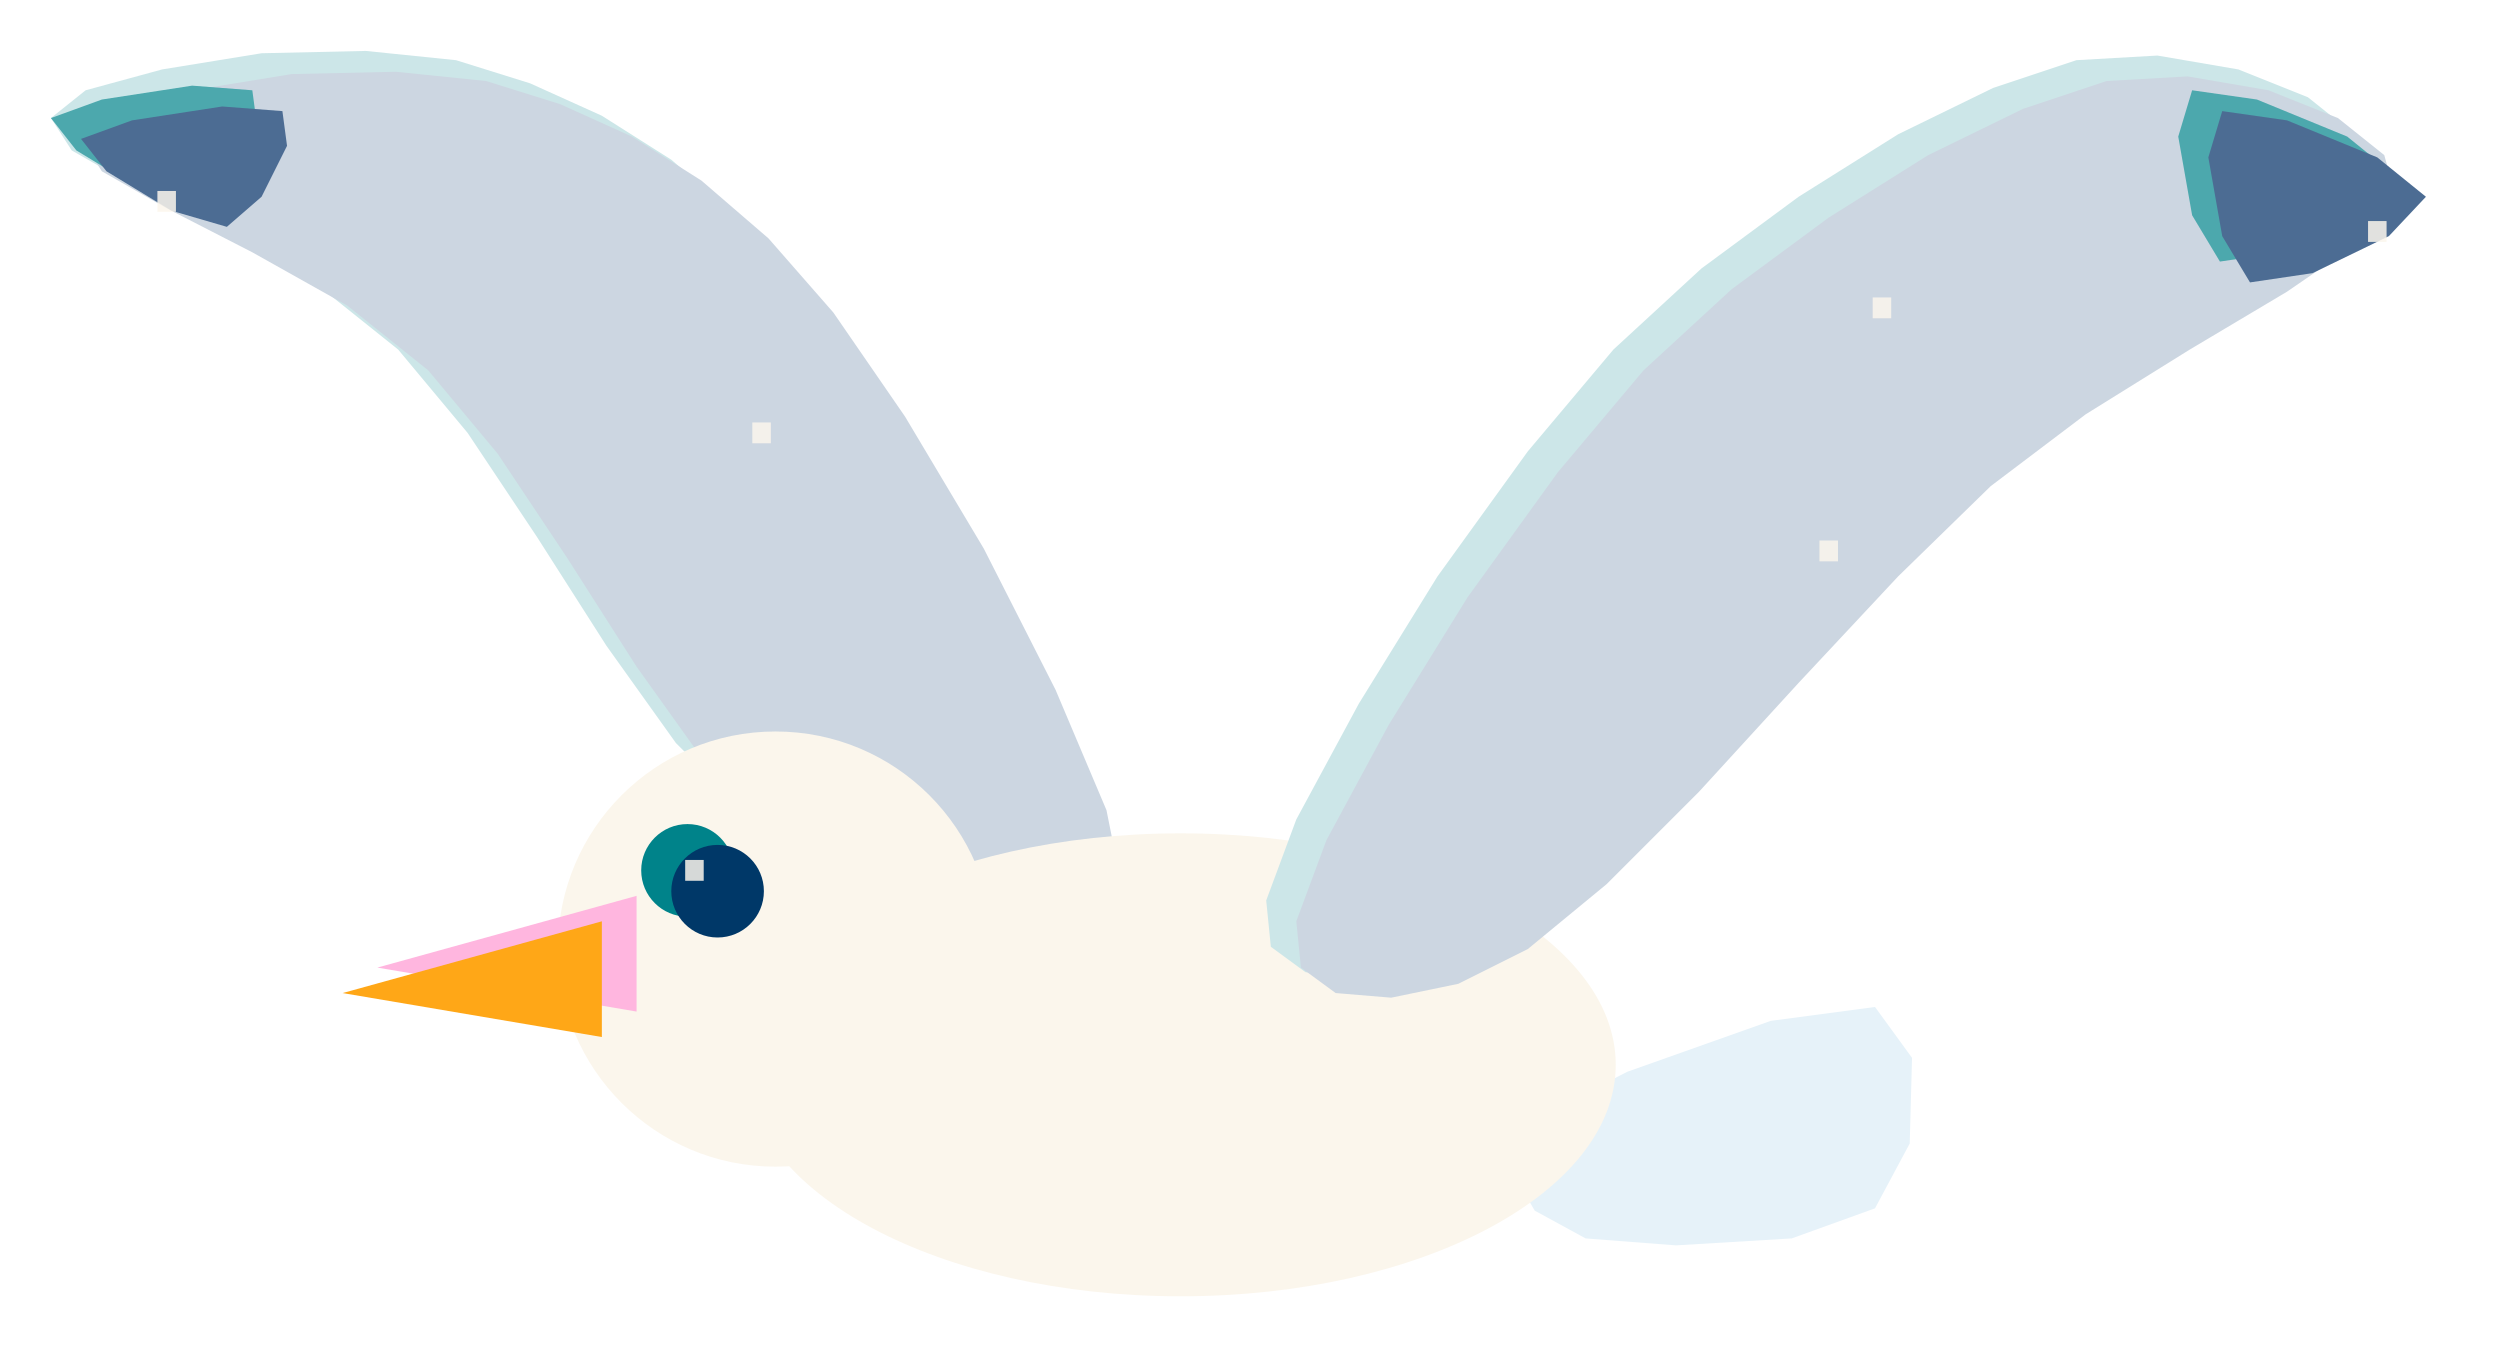
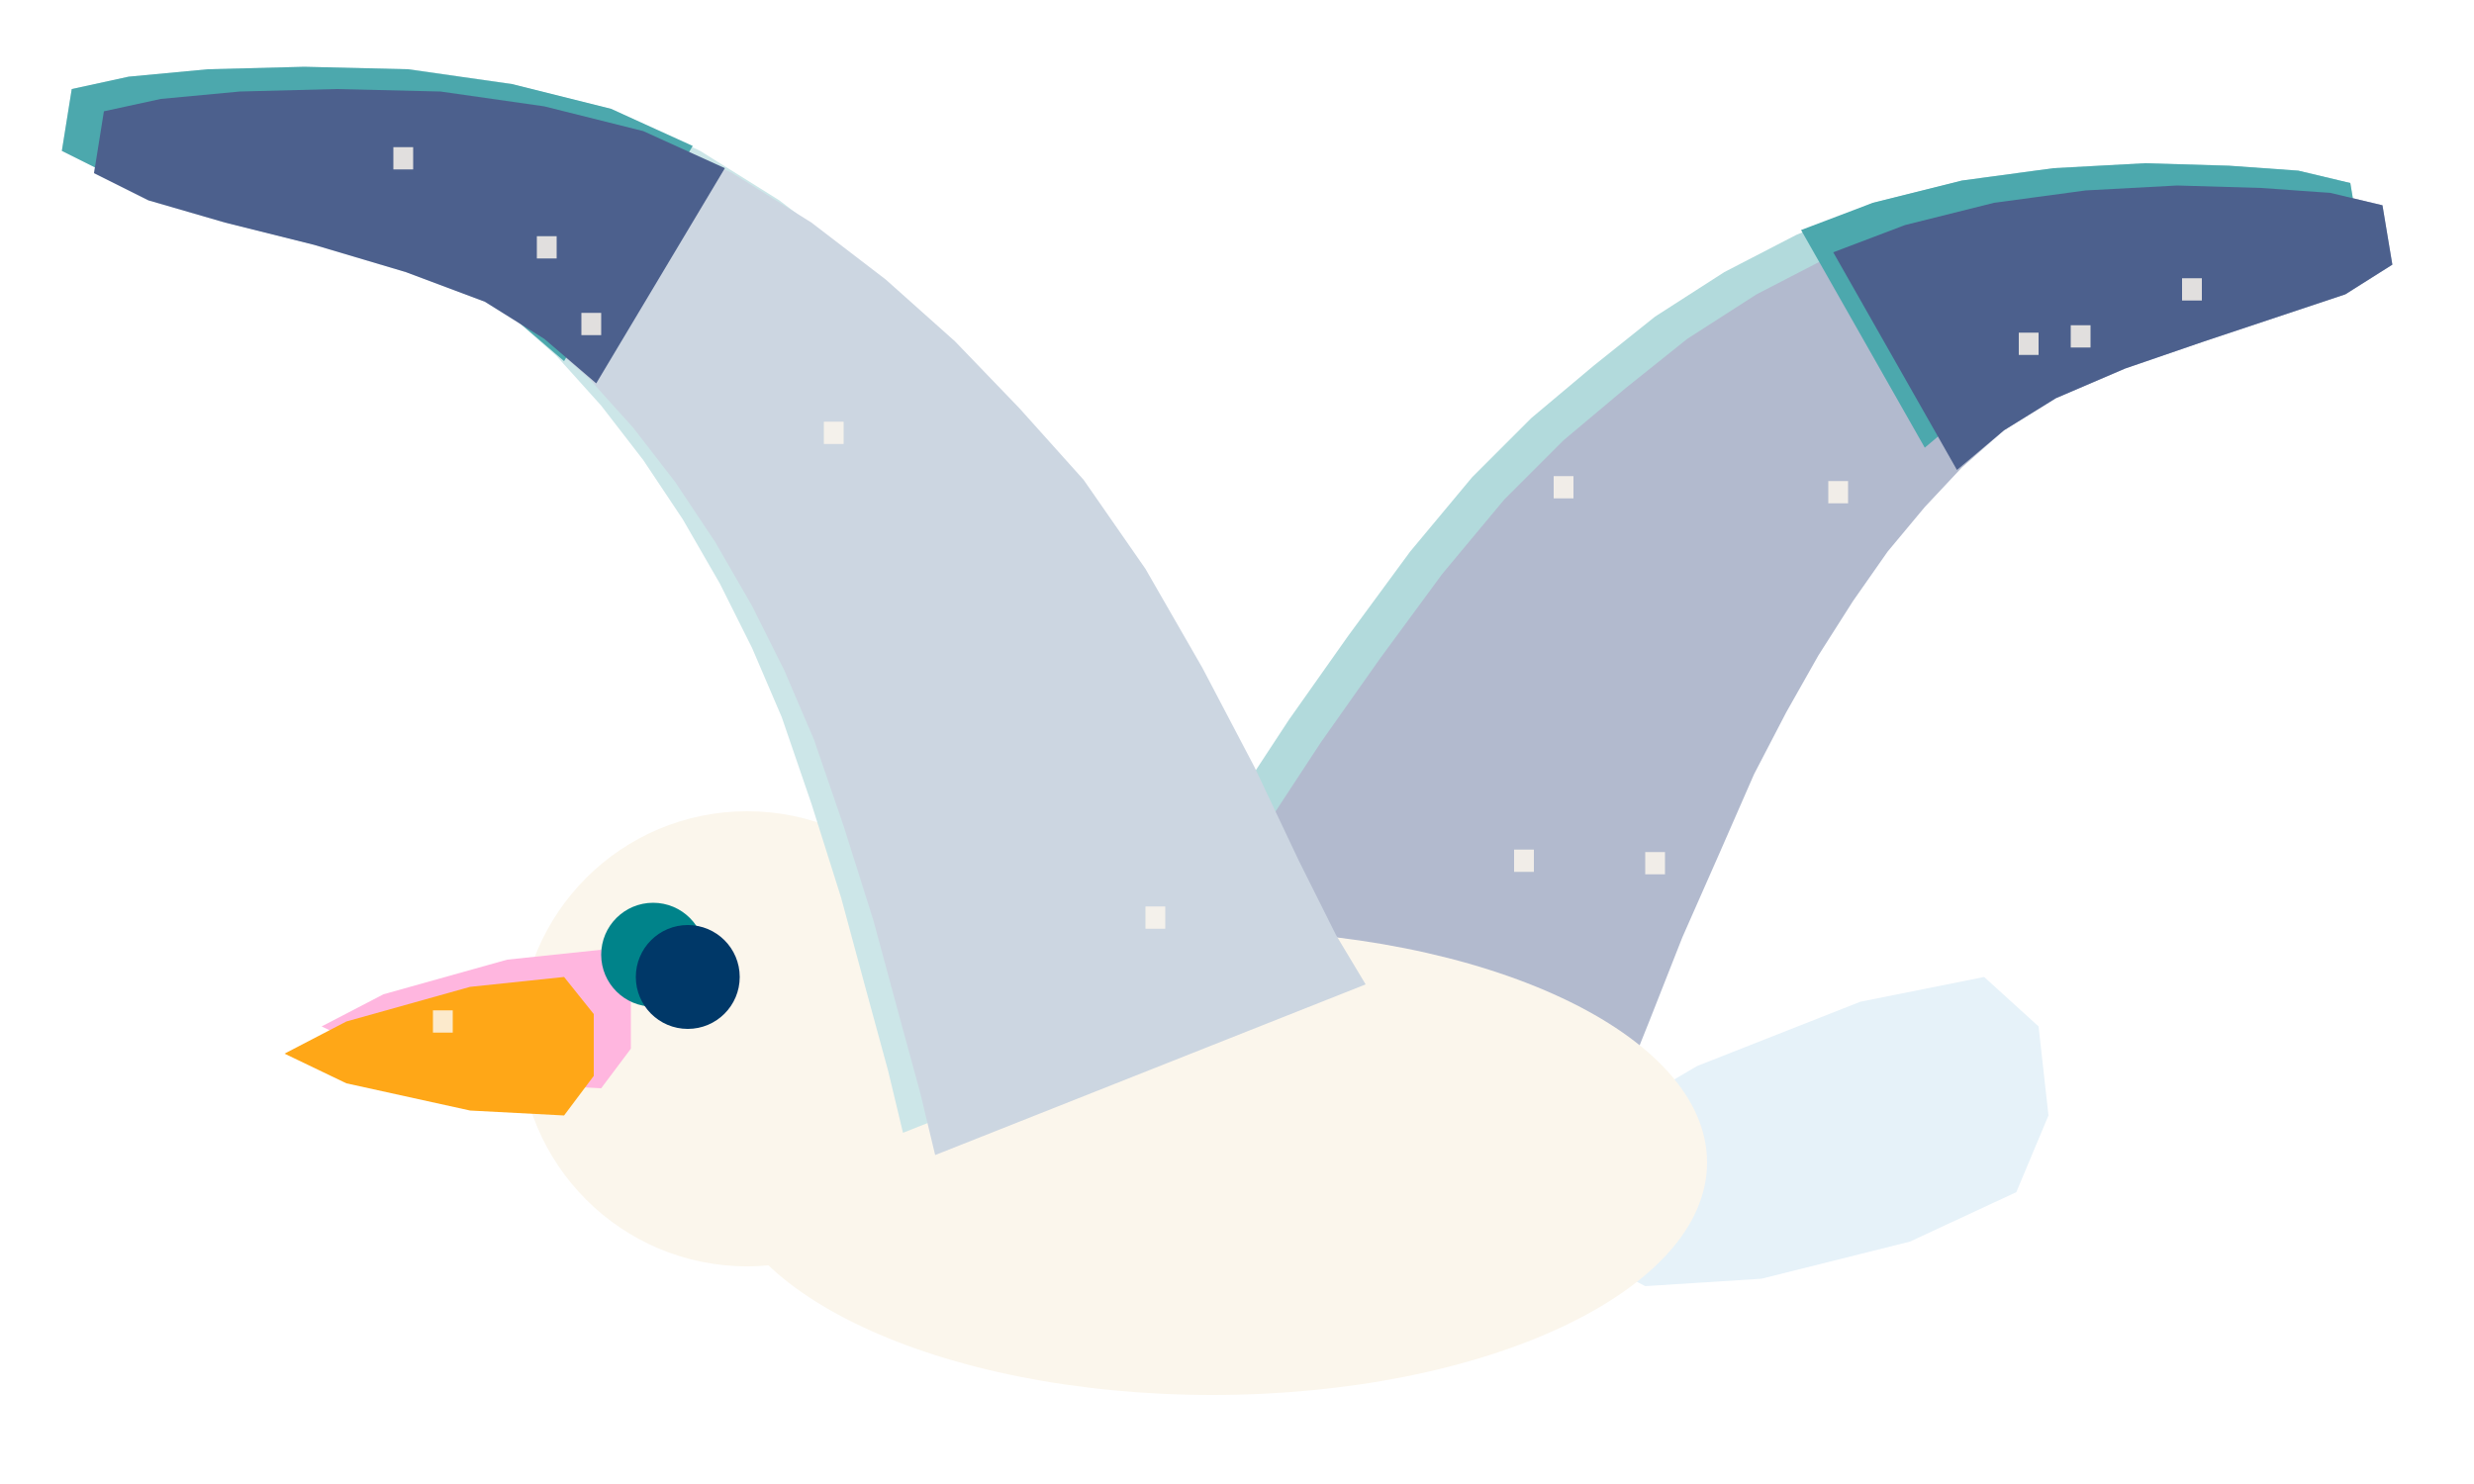
- <svg xmlns="http://www.w3.org/2000/svg" viewBox="0 0 108 59" width="108" height="59">
+ <svg xmlns="http://www.w3.org/2000/svg" viewBox="0 0 100 60" width="100" height="60">
  <defs>
-     <path id="p1" d="M48.5,38.5L47.8,35 45.6,29.8 42.5,23.7 39.1,18 36,13.5 33.2,10.3 30.3,7.8 27.3,5.9 24.2,4.5 21,3.5 17.1,3.1 12.6,3.2 8.3,3.9 5,4.8 3.5,6 4.4,7.4 7.2,9 10.9,10.9 15,13.2 18.5,16 21.5,19.6 24.5,24.1 27.5,28.8 30.5,33 33.5,36 36.9,38.1 40.8,39.6 44.5,40.3 47.3,40Z" />
-     <path id="p2" d="M12.2,4.8L9.6,4.6 5.7,5.2 3.5,6 4.6,7.4 7.4,9.1 9.8,9.8 11.3,8.5 12.4,6.3Z" />
-     <path id="p3" d="M26,39.8L14.8,42.9 26,44.8Z" />
-     <path id="p4" d="M56,39.8L57.3,36.3 60,31.3 63.4,25.8 67.3,20.4 71,16 74.8,12.5 79,9.4 83.3,6.7 87.4,4.7 91,3.5 94.5,3.3 98,3.9 101,5.1 103,6.7 103.5,8.5 102,10.4 98.8,12.6 94.6,15.1 90.1,17.9 86,21 82,24.9 77.7,29.5 73.4,34.2 69.4,38.2 66,41 63,42.5 60.1,43.1 57.7,42.9 56.2,41.8Z" />
-     <path id="p5" d="M96,4.8L98.8,5.2 102.7,6.8 104.8,8.5 103.2,10.2 99.9,11.8 97.2,12.2 96,10.2 95.4,6.8Z" />
+     <path id="p1" d="M64.8,46.4L65.5,44.2 66.7,41.2 68,37.9 69.5,34.5 70.9,31.3 72.2,28.8 73.5,26.5 74.9,24.3 76.3,22.3 77.8,20.5 79.3,18.9 81,17.4 83.1,16.1 85.9,14.9 89.1,13.8 92.1,12.8 94.8,11.9 96.7,10.7 96.3,8.3 94.2,7.8 91.4,7.6 88,7.5 84.3,7.7 80.6,8.2 77,9.1 73.9,10.4 71,11.9 68.2,13.7 65.7,15.7 63.2,17.8 60.8,20.2 58.3,23.2 55.8,26.6 53.4,30 51.3,33.2 49.6,35.8 48.2,37.6Z" />
+     <path id="p2" d="M79.1,19L81,17.4 83.1,16.1 85.9,14.9 89.1,13.8 92.1,12.8 94.8,11.9 96.7,10.7 96.3,8.3 94.2,7.8 91.4,7.6 88,7.5 84.3,7.7 80.6,8.2 77,9.1 74.1,10.2Z" />
+     <path id="p3" d="M22.8,39.5L19,39.9 14,41.3 11.5,42.6 14,43.8 19,44.9 22.8,45.1 24,43.5 24,41Z" />
+     <path id="p4" d="M55.2,39.8L54,37.8 52.5,34.8 50.7,31 48.6,27 46.3,23 43.8,19.4 41.2,16.5 38.6,13.8 35.8,11.3 32.8,9 29.6,7 26,5.3 22,4.3 17.8,3.7 13.6,3.6 9.7,3.7 6.5,4 4.2,4.5 3.8,7 6,8.1 9.1,9 12.7,9.9 16.4,11 19.6,12.2 22,13.7 23.8,15.3 25.6,17.3 27.3,19.5 28.9,21.9 30.4,24.5 31.7,27.1 32.9,29.9 34.1,33.4 35.3,37.2 36.3,40.9 37.2,44.2 37.8,46.7Z" />
+     <path id="p5" d="M29.3,6.8L26,5.3 22,4.3 17.8,3.7 13.6,3.6 9.7,3.7 6.5,4 4.2,4.5 3.8,7 6,8.1 9.1,9 12.7,9.9 16.4,11 19.6,12.2 22,13.7 24.1,15.5Z" />
  </defs>
-   <use href="#p1" transform="translate(-1.3 -.9)" fill="#CCE6E8" />
-   <use href="#p1" fill="#CCD6E1" />
+   <use href="#p1" transform="translate(-1.3 -.9)" fill="#B2DADC" />
+   <use href="#p1" fill="#B2BACE" />
  <use href="#p2" transform="translate(-1.3 -.9)" fill="#4CA8AD" />
-   <use href="#p2" fill="#4C6C93" />
-   <path d="M66,48.5L70.3,46.3 76.5,44.1 81,43.5 82.6,45.7 82.5,49.4 81,52.2 77.4,53.5 72.4,53.8 68.5,53.5 66.3,52.3 65.2,50.4Z" fill="#E6F2F9" />
-   <ellipse cx="51" cy="46" rx="18.8" ry="10" fill="#FBF6EC" />
-   <ellipse cx="33.5" cy="41" rx="9.4" ry="9.4" fill="#FBF6EC" />
+   <use href="#p2" fill="#4C608D" />
+   <path d="M64,45.8L68.6,43.1 75.2,40.5 80.2,39.5 82.4,41.5 82.8,45.1 81.5,48.2 77.2,50.2 71.2,51.7 66.5,52 64,50.7 63,48.2Z" fill="#E6F2F9" />
+   <ellipse cx="49" cy="47" rx="20" ry="9.4" fill="#FBF6EC" />
+   <ellipse cx="30.2" cy="42" rx="9.2" ry="9.2" fill="#FBF6EC" />
  <use href="#p3" transform="translate(1.5 -1.1)" fill="#FFB6DF" />
  <use href="#p3" fill="#FFA717" />
-   <ellipse cx="29.7" cy="37.6" rx="2" ry="2" fill="#00838A" />
-   <ellipse cx="31" cy="38.5" rx="2" ry="2" fill="#003868" />
+   <ellipse cx="26.4" cy="38.6" rx="2.1" ry="2.1" fill="#00838A" />
+   <ellipse cx="27.8" cy="39.5" rx="2.1" ry="2.1" fill="#003868" />
  <use href="#p4" transform="translate(-1.3 -.9)" fill="#CCE6E8" />
  <use href="#p4" fill="#CCD6E1" />
  <use href="#p5" transform="translate(-1.3 -.9)" fill="#4CA8AD" />
-   <use href="#p5" fill="#4C6C93" />
-   <path d="M6.8,8.7h.8m24.9,10h.8m47.6,-5.4h.8m20.6,-3.3h.8m-73.5,27.6h.8m15.2,.1h.8m32.2,-13.9h.8" fill="none" stroke="#FBF6EC" stroke-width=".9" opacity=".85" />
+   <use href="#p5" fill="#4C608D" />
+   <path d="M15.9,6.4h.8m5,3.6h.8m1,3.1h.8m9,4.4h.8m28.7,2.2h.8m10.3,.2h.8m6.9,-6h.8m1.3,-.3h.8m3.7,-1.9h.8m-71.5,29.6h.8m28,-4.2h.8m14.1,-2.3h.8m4.5,.1h.8" fill="none" stroke="#FBF6EC" stroke-width=".9" opacity=".85" />
</svg>
